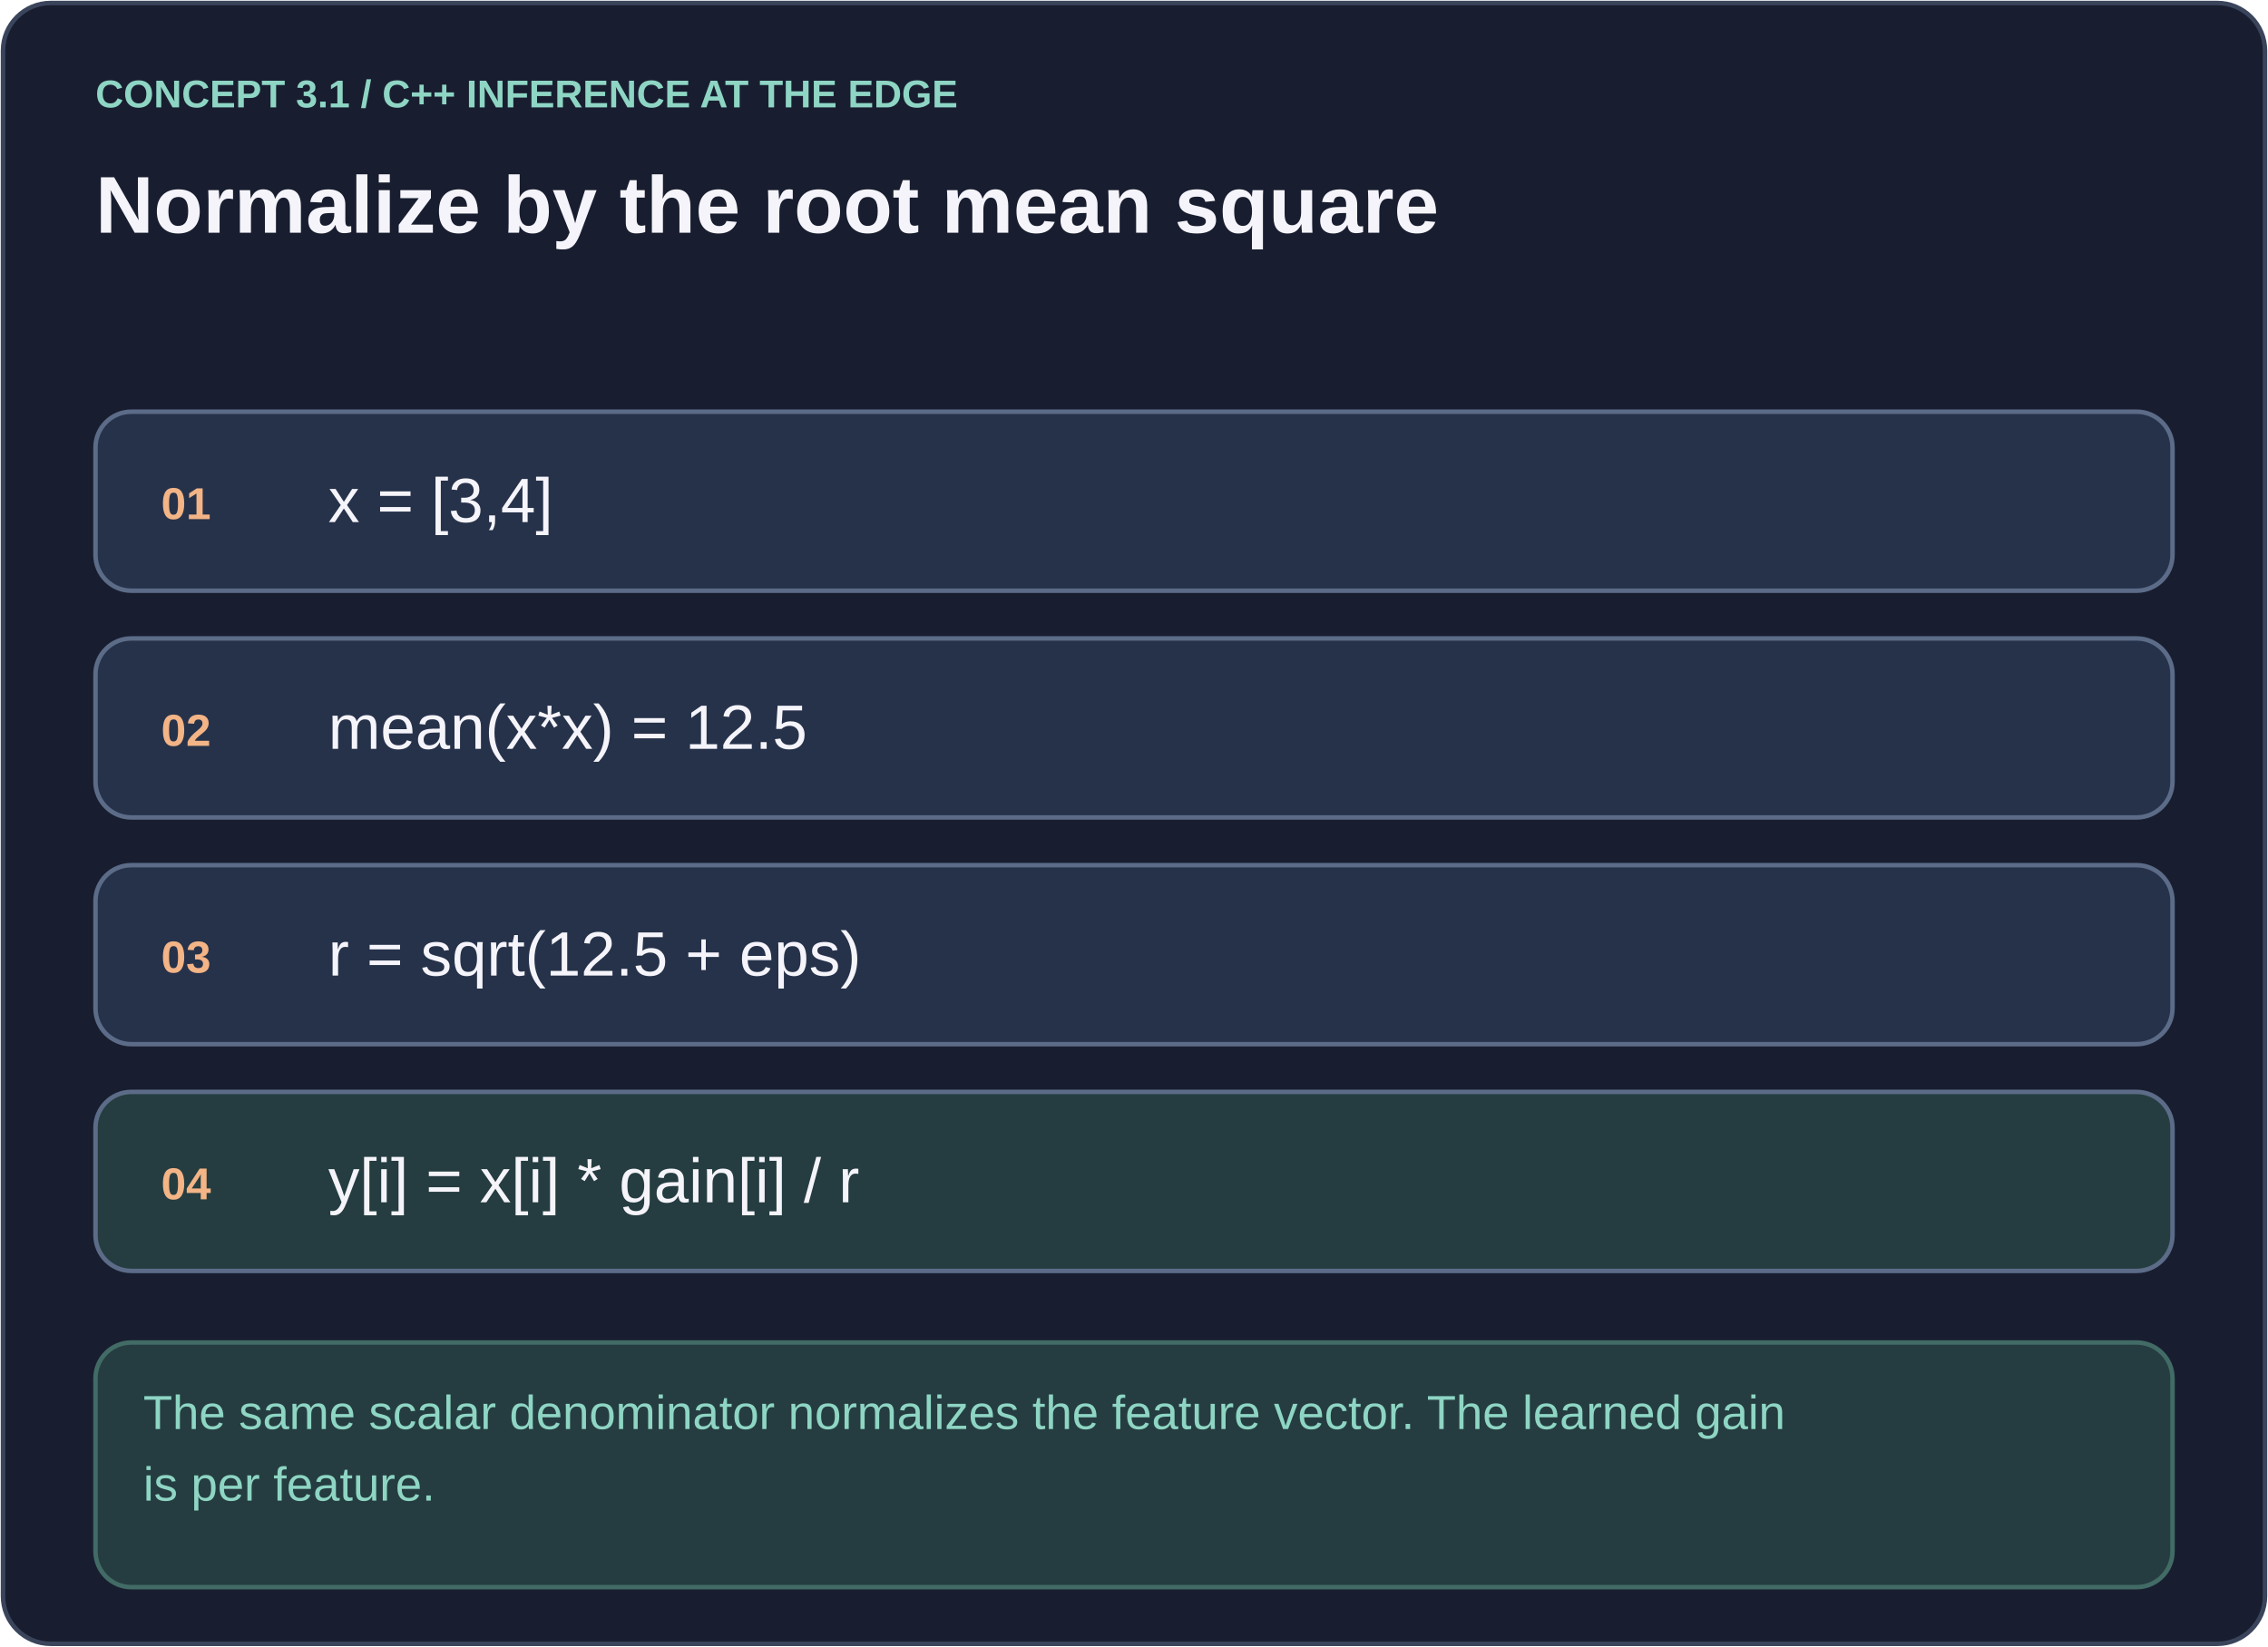
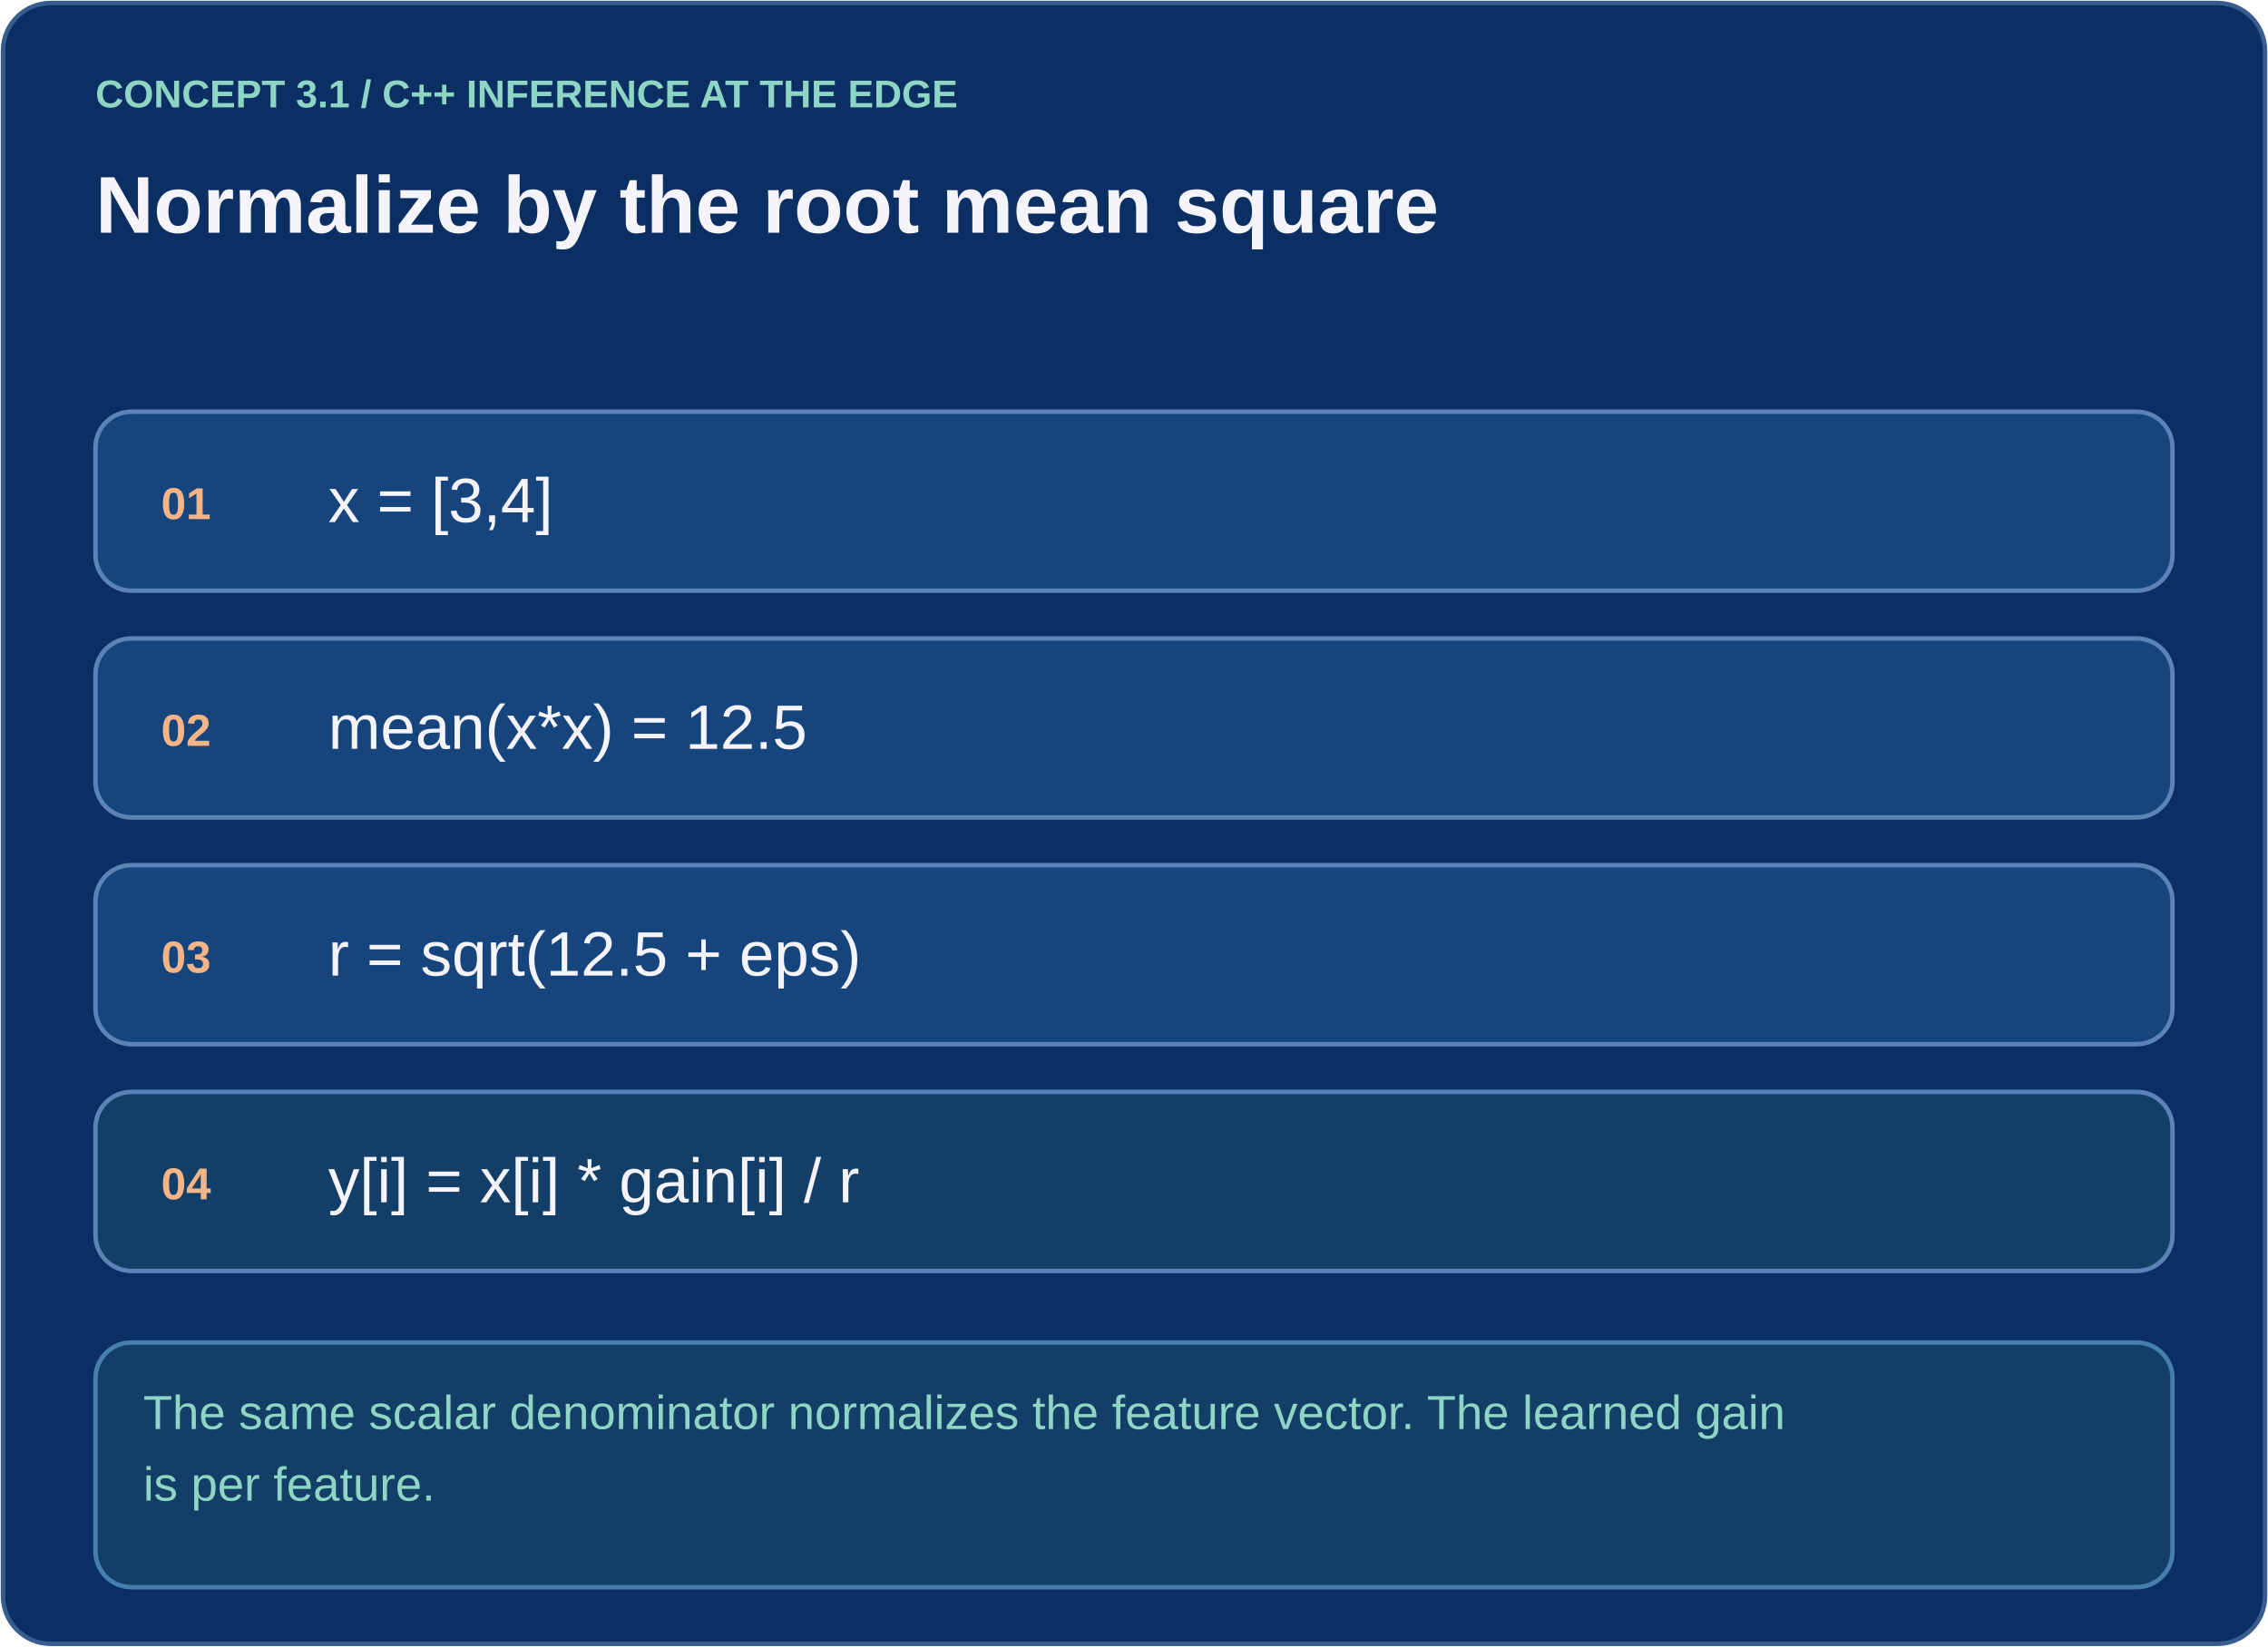
<svg xmlns="http://www.w3.org/2000/svg" width="760" height="552" viewBox="0 0 760 552" role="img" aria-labelledby="title desc">
  <defs>
    <marker id="arrow" viewBox="0 0 10 10" refX="9" refY="5" markerWidth="6" markerHeight="6" orient="auto-start-reverse">
      <path d="M0 0 L10 5 L0 10 Z" fill="#738993" />
    </marker>
  </defs>
  <g font-family="Arial, Helvetica, sans-serif">
-     <rect x="1" y="1" width="758" height="550" rx="16" fill="#181e30" stroke="#3a455c" stroke-width="1.5" />
+     <rect x="1" y="1" width="758" height="550" rx="16" fill="#0b2e63" stroke="#375d8e" stroke-width="1.5" />
    <text x="32" y="36" font-size="13" fill="#8ed5c4" font-weight="700" text-anchor="start">CONCEPT 3.1  /  C++ INFERENCE AT THE EDGE</text>
    <text x="32" y="78" font-size="27" fill="#f5f4fa" font-weight="600" text-anchor="start">Normalize by the root mean square</text>
-     <rect x="32" y="138" width="696" height="60" rx="12" fill="#26324a" stroke="#5c6c88" stroke-width="1.5" />
+     <rect x="32" y="138" width="696" height="60" rx="12" fill="#16457e" stroke="#5b83b5" stroke-width="1.5" />
    <text x="54" y="174" font-size="15" fill="#f3b486" font-weight="700" text-anchor="start">01</text>
    <text x="110" y="175" font-size="21" fill="#f5f4fa" font-weight="400" text-anchor="start">x = [3,4]</text>
-     <rect x="32" y="214" width="696" height="60" rx="12" fill="#26324a" stroke="#5c6c88" stroke-width="1.5" />
+     <rect x="32" y="214" width="696" height="60" rx="12" fill="#16457e" stroke="#5b83b5" stroke-width="1.5" />
    <text x="54" y="250" font-size="15" fill="#f3b486" font-weight="700" text-anchor="start">02</text>
    <text x="110" y="251" font-size="21" fill="#f5f4fa" font-weight="400" text-anchor="start">mean(x*x) = 12.5</text>
-     <rect x="32" y="290" width="696" height="60" rx="12" fill="#26324a" stroke="#5c6c88" stroke-width="1.5" />
+     <rect x="32" y="290" width="696" height="60" rx="12" fill="#16457e" stroke="#5b83b5" stroke-width="1.5" />
    <text x="54" y="326" font-size="15" fill="#f3b486" font-weight="700" text-anchor="start">03</text>
    <text x="110" y="327" font-size="21" fill="#f5f4fa" font-weight="400" text-anchor="start">r = sqrt(12.5 + eps)</text>
-     <rect x="32" y="366" width="696" height="60" rx="12" fill="#253d40" stroke="#5c6c88" stroke-width="1.5" />
+     <rect x="32" y="366" width="696" height="60" rx="12" fill="#123e68" stroke="#5b83b5" stroke-width="1.5" />
    <text x="54" y="402" font-size="15" fill="#f3b486" font-weight="700" text-anchor="start">04</text>
    <text x="110" y="403" font-size="21" fill="#f5f4fa" font-weight="400" text-anchor="start">y[i] = x[i] * gain[i] / r</text>
-     <rect x="32" y="450" width="696" height="82" rx="12" fill="#253d40" stroke="#426b66" stroke-width="1.5" />
+     <rect x="32" y="450" width="696" height="82" rx="12" fill="#123e68" stroke="#467fac" stroke-width="1.5" />
    <text x="48" y="479" font-size="16" fill="#8ed5c4" font-weight="400" text-anchor="start">The same scalar denominator normalizes the feature vector. The learned gain</text>
    <text x="48" y="503" font-size="16" fill="#8ed5c4" font-weight="400" text-anchor="start">is per feature.</text>
  </g>
</svg>
